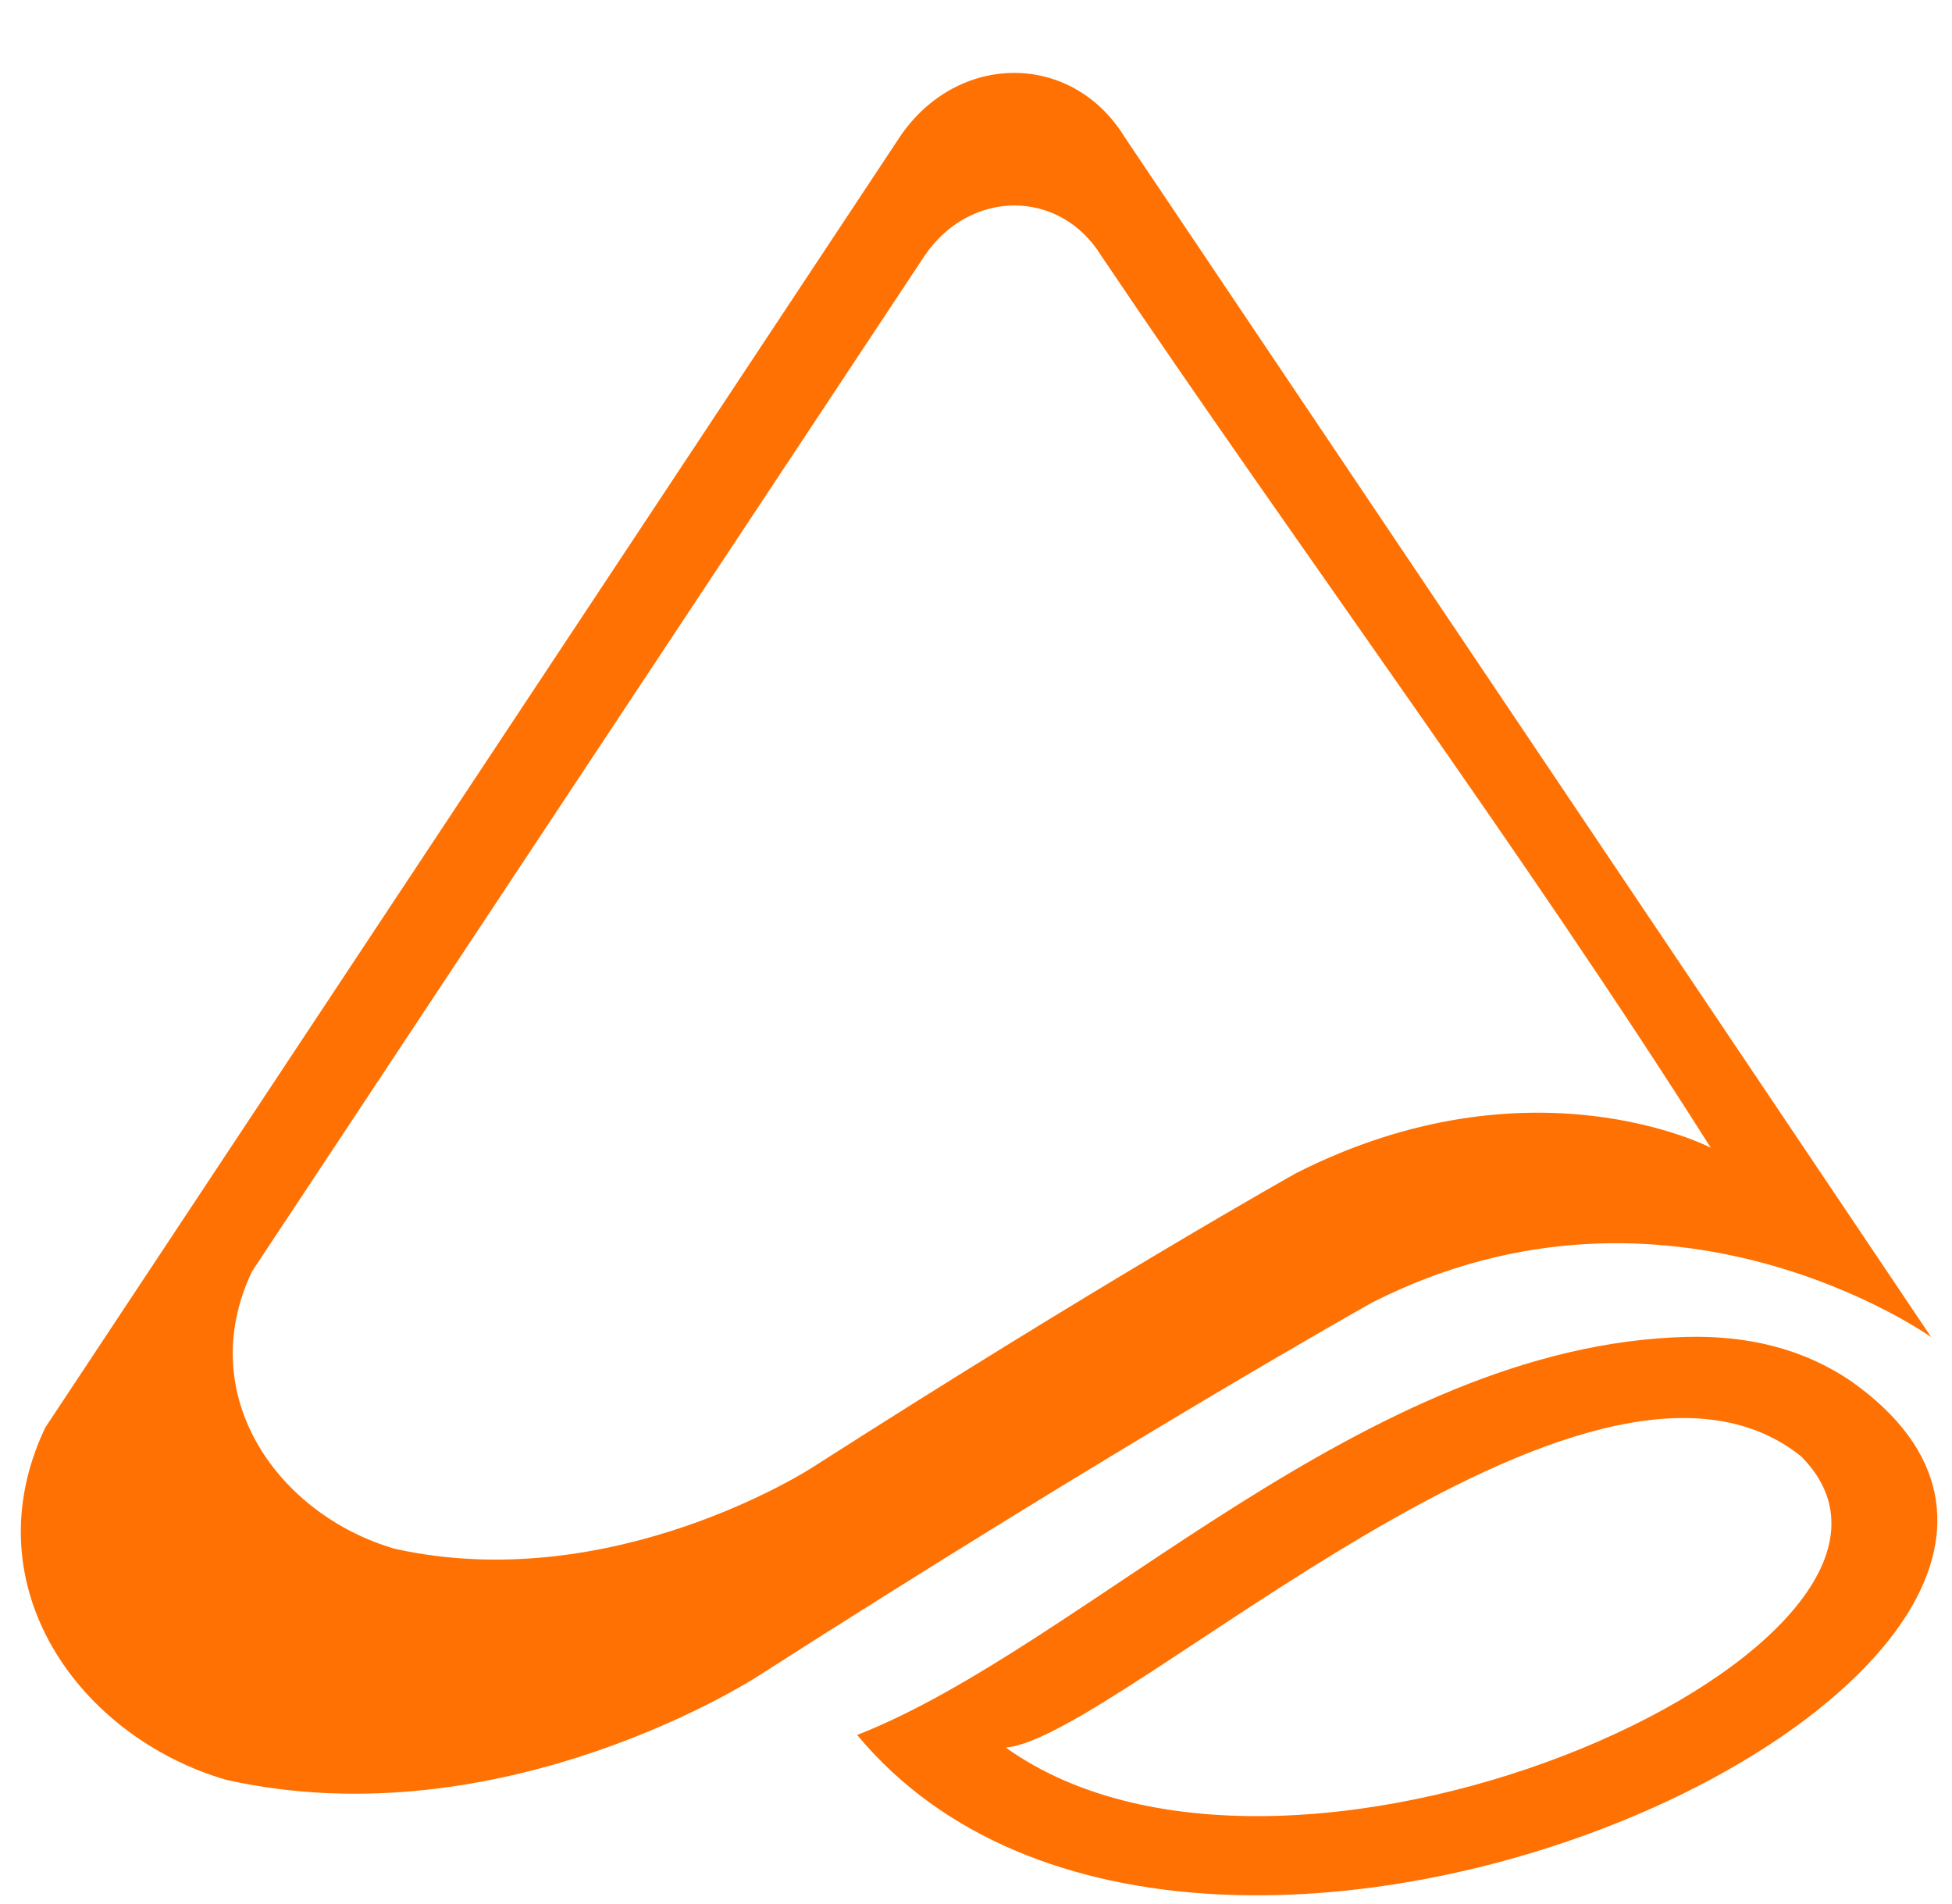
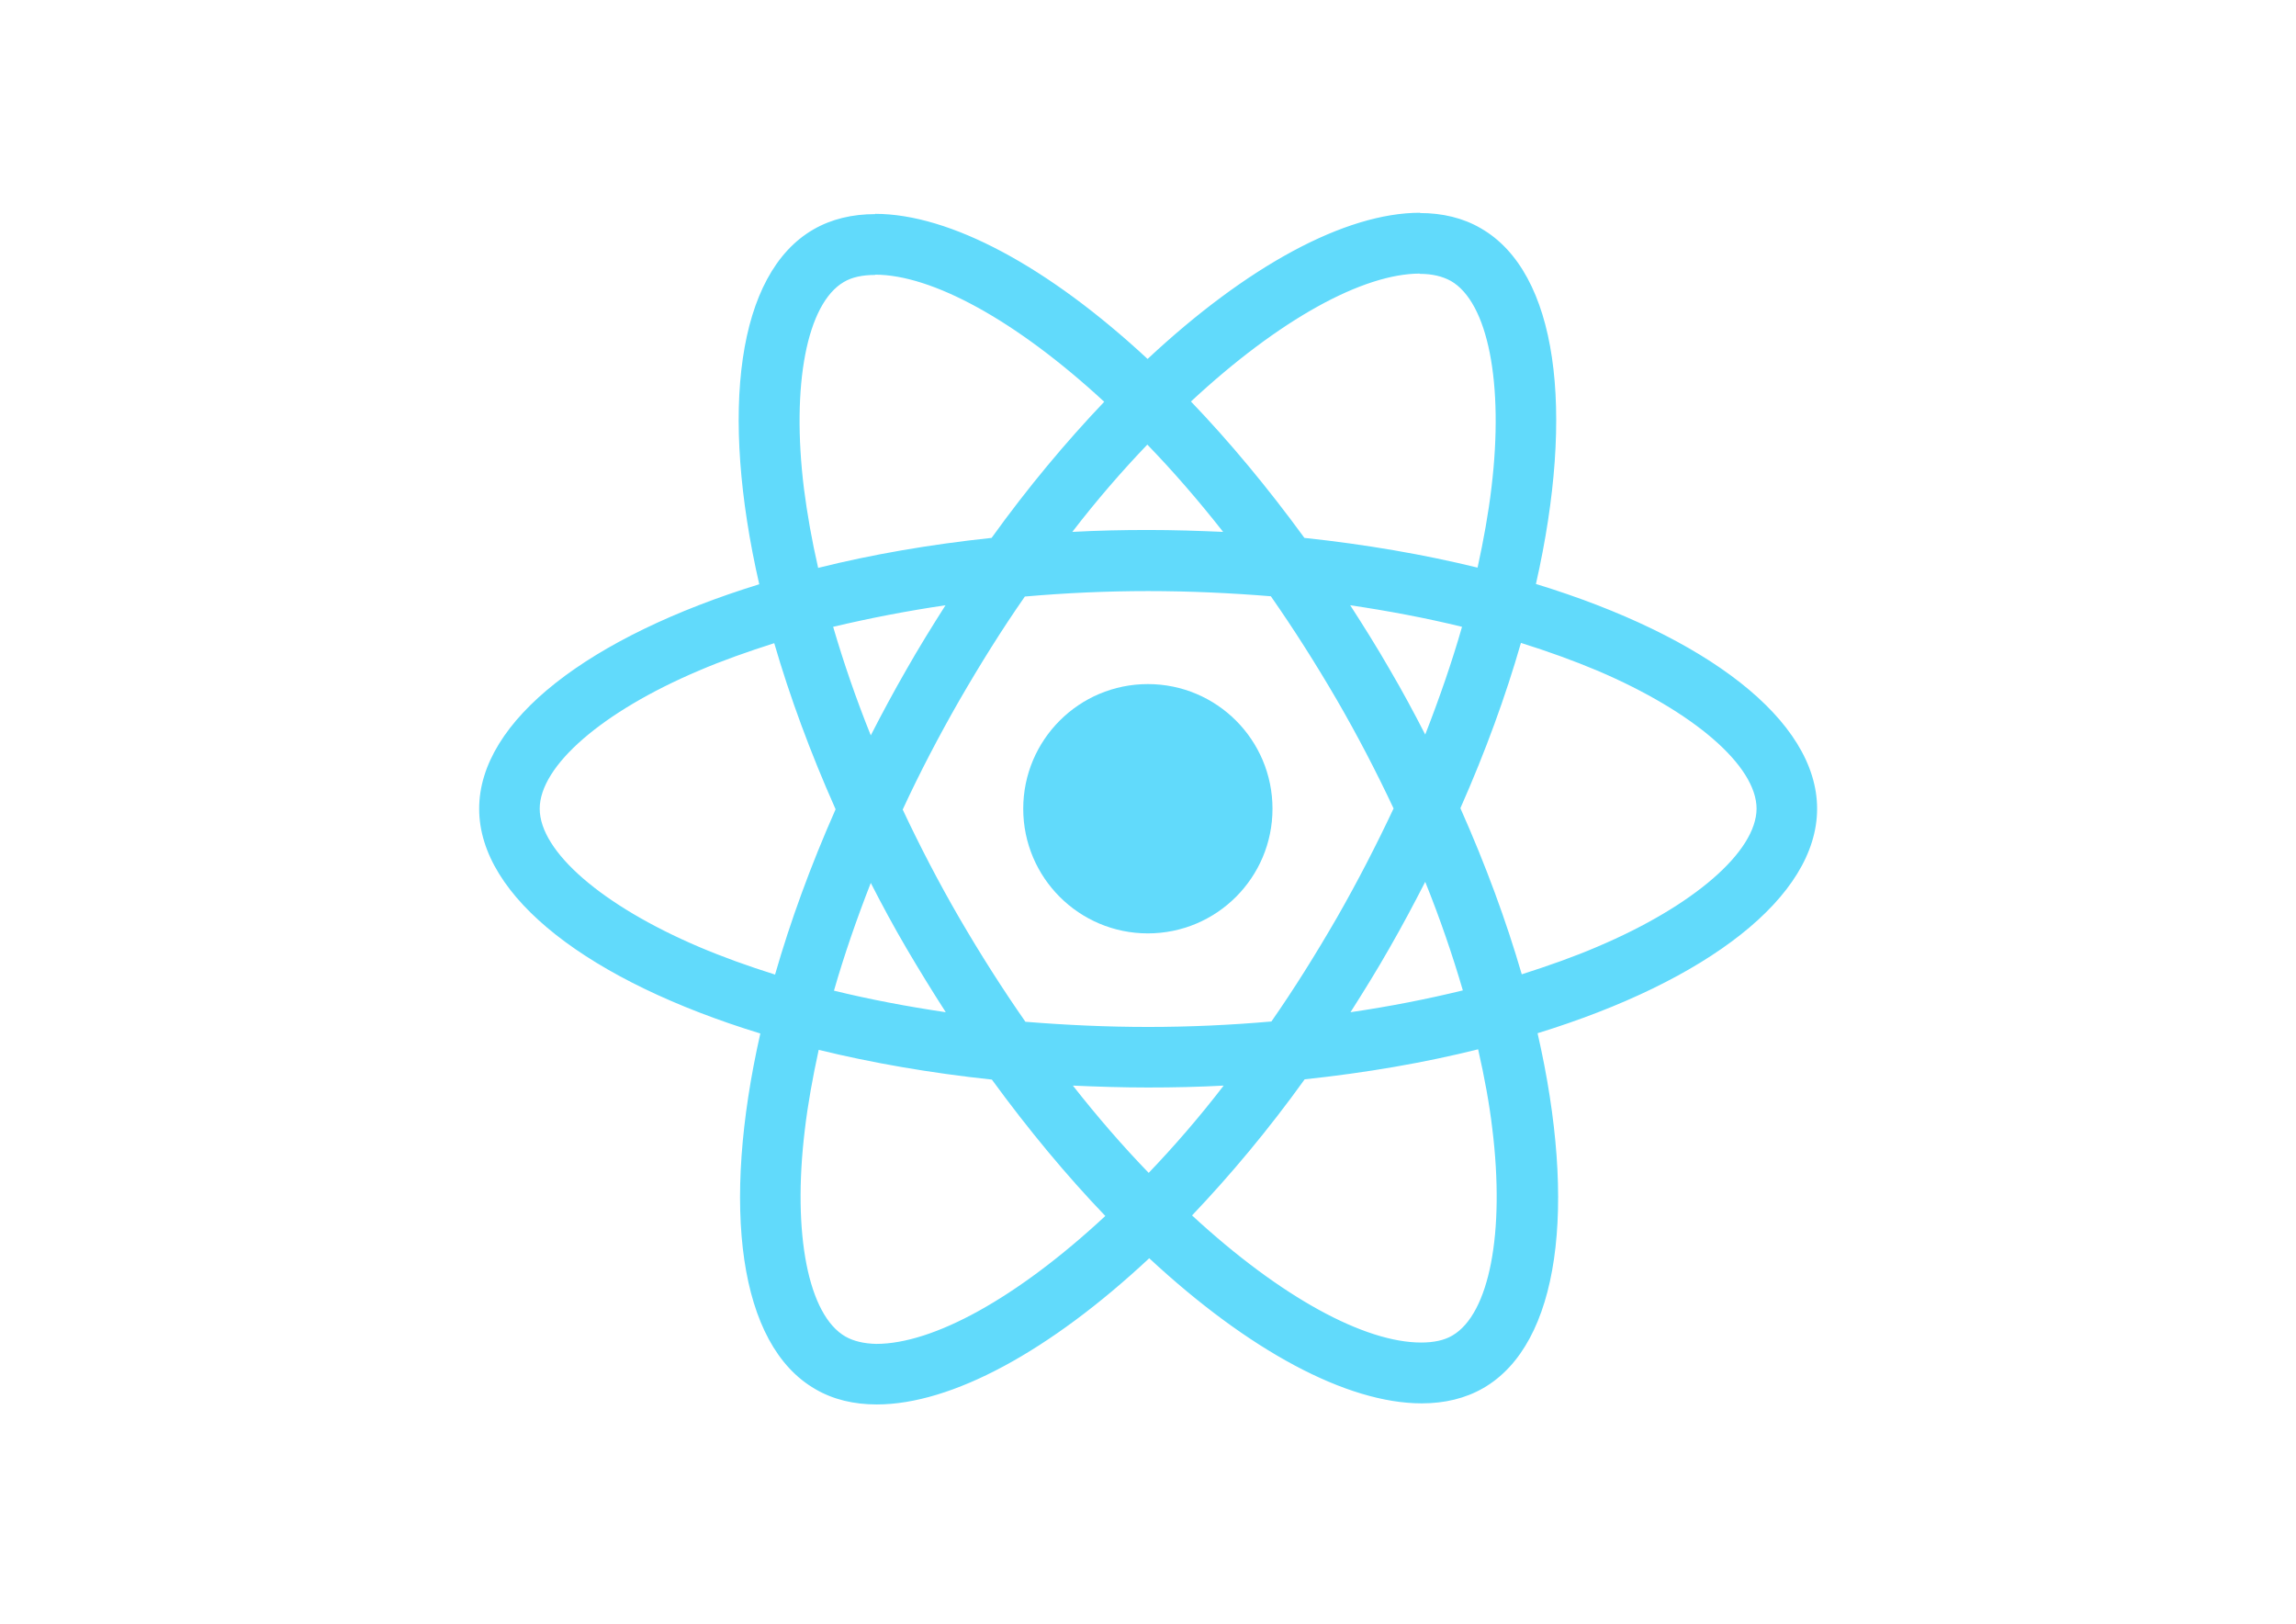
- <svg xmlns="http://www.w3.org/2000/svg" width="187.47" height="182.806" viewBox="0 0 187.47 182.806" id="svg4195" version="1.1">
-   <defs id="defs4197" />
-   <g id="layer1" transform="translate(-493.0913,-1311.168)" style="opacity:1">
-     <path style="opacity:1;fill:#ff7102;fill-opacity:1;fill-rule:evenodd;stroke:none;stroke-width:1px;stroke-linecap:butt;stroke-linejoin:miter;stroke-opacity:1" d="m 590.467,1318.168 c -4.085,0.01 -8.23,2.082 -10.983,6.187 l -82.048,123.892 c -7.211,15.19 3.238,29.709 17.402,33.826 26.605,5.925 50.972,-9.914 50.972,-9.914 35.892,-22.966 59.072,-35.93 59.072,-35.93 28.605,-14.501 53.627,3.292 53.68,3.33 l -77.443,-115.204 c -2.538,-4.141 -6.566,-6.196 -10.651,-6.187 z m 0.034,12.73 c 3.215,-0.01 6.385,1.611 8.382,4.87 18.914,28.075 40.41,57.02 58.509,85.602 0,0 -17.273,-8.988 -39.806,2.435 0,0 -18.247,10.204 -46.491,28.277 0,0 -19.169,12.457 -40.105,7.794 -11.146,-3.24 -19.374,-14.667 -13.7,-26.62 l 64.572,-97.487 c 2.167,-3.23 5.424,-4.863 8.639,-4.87 z" id="path5398" />
-     <path style="fill:#ff7102;fill-opacity:1;fill-rule:evenodd;stroke:none;stroke-width:1px;stroke-linecap:butt;stroke-linejoin:miter;stroke-opacity:1" d="m 655.075,1439.537 c -30.943,0.765 -57.794,29.676 -79.664,38.221 33.249,39.96 132.792,-7.446 95.517,-33.93 -4.729,-3.224 -10.085,-4.433 -15.853,-4.29 z m 10.981,11.457 c 17.547,17.529 -48.352,48.024 -76.374,27.971 10.737,-0.829 55.926,-44.308 76.374,-27.971 z" id="path5404" />
+ <svg xmlns="http://www.w3.org/2000/svg" viewBox="0 0 841.9 595.3">
+   <g fill="#61DAFB">
+     <path d="M666.3 296.5c0-32.5-40.7-63.3-103.1-82.4 14.4-63.6 8-114.2-20.2-130.4-6.5-3.8-14.1-5.6-22.4-5.6v22.3c4.6 0 8.3.9 11.4 2.6 13.6 7.8 19.5 37.5 14.9 75.7-1.1 9.4-2.9 19.3-5.1 29.4-19.6-4.8-41-8.5-63.5-10.9-13.5-18.5-27.5-35.3-41.6-50 32.6-30.3 63.2-46.9 84-46.9V78c-27.5 0-63.5 19.6-99.9 53.6-36.4-33.8-72.4-53.2-99.9-53.2v22.3c20.7 0 51.4 16.5 84 46.6-14 14.7-28 31.4-41.3 49.9-22.6 2.4-44 6.1-63.6 11-2.3-10-4-19.7-5.2-29-4.7-38.2 1.1-67.9 14.6-75.8 3-1.8 6.9-2.6 11.5-2.6V78.5c-8.4 0-16 1.8-22.6 5.6-28.1 16.2-34.4 66.7-19.9 130.1-62.2 19.2-102.7 49.9-102.7 82.3 0 32.5 40.7 63.3 103.1 82.4-14.4 63.6-8 114.2 20.2 130.4 6.5 3.8 14.1 5.6 22.5 5.6 27.5 0 63.5-19.6 99.9-53.6 36.4 33.8 72.4 53.2 99.9 53.2 8.4 0 16-1.8 22.6-5.6 28.1-16.2 34.4-66.7 19.9-130.1 62-19.1 102.5-49.9 102.5-82.3zm-130.2-66.7c-3.7 12.9-8.3 26.2-13.5 39.5-4.1-8-8.4-16-13.1-24-4.6-8-9.5-15.8-14.4-23.4 14.2 2.1 27.9 4.7 41 7.9zm-45.8 106.5c-7.8 13.5-15.8 26.3-24.1 38.2-14.9 1.3-30 2-45.2 2-15.1 0-30.2-.7-45-1.9-8.3-11.9-16.4-24.6-24.2-38-7.6-13.1-14.5-26.4-20.8-39.8 6.2-13.4 13.2-26.8 20.7-39.9 7.8-13.5 15.8-26.3 24.1-38.2 14.9-1.3 30-2 45.2-2 15.1 0 30.2.7 45 1.9 8.3 11.9 16.4 24.6 24.2 38 7.6 13.1 14.5 26.4 20.8 39.8-6.3 13.4-13.2 26.8-20.7 39.9zm32.3-13c5.4 13.4 10 26.8 13.8 39.8-13.1 3.2-26.9 5.9-41.2 8 4.9-7.7 9.8-15.6 14.4-23.7 4.6-8 8.9-16.1 13-24.1zM421.2 430c-9.3-9.6-18.6-20.3-27.8-32 9 .4 18.2.7 27.5.7 9.4 0 18.7-.2 27.8-.7-9 11.7-18.3 22.4-27.5 32zm-74.4-58.9c-14.2-2.1-27.9-4.7-41-7.9 3.7-12.9 8.3-26.2 13.5-39.5 4.1 8 8.4 16 13.1 24 4.7 8 9.5 15.8 14.4 23.4zM420.7 163c9.3 9.6 18.6 20.3 27.8 32-9-.4-18.2-.7-27.5-.7-9.4 0-18.7.2-27.8.7 9-11.7 18.3-22.4 27.5-32zm-74 58.9c-4.9 7.7-9.8 15.6-14.4 23.7-4.6 8-8.9 16-13 24-5.4-13.4-10-26.8-13.8-39.8 13.1-3.1 26.9-5.8 41.2-7.9zm-90.5 125.2c-35.4-15.1-58.3-34.9-58.3-50.6 0-15.7 22.9-35.6 58.3-50.6 8.6-3.7 18-7 27.7-10.1 5.7 19.6 13.2 40 22.5 60.9-9.2 20.8-16.6 41.1-22.2 60.6-9.9-3.1-19.3-6.5-28-10.2zM310 490c-13.6-7.8-19.5-37.5-14.9-75.7 1.1-9.4 2.9-19.3 5.1-29.4 19.6 4.8 41 8.5 63.5 10.9 13.5 18.5 27.5 35.3 41.6 50-32.6 30.3-63.2 46.9-84 46.9-4.5-.1-8.3-1-11.3-2.7zm237.2-76.2c4.7 38.2-1.1 67.9-14.6 75.8-3 1.8-6.9 2.6-11.5 2.6-20.7 0-51.4-16.5-84-46.6 14-14.7 28-31.4 41.3-49.9 22.6-2.4 44-6.1 63.6-11 2.3 10.1 4.1 19.8 5.2 29.1zm38.5-66.7c-8.6 3.7-18 7-27.7 10.1-5.7-19.6-13.2-40-22.5-60.9 9.2-20.8 16.6-41.1 22.2-60.6 9.9 3.1 19.3 6.5 28.1 10.2 35.4 15.1 58.3 34.9 58.3 50.6-.1 15.7-23 35.6-58.4 50.6zM320.8 78.4z" />
+     <circle cx="420.9" cy="296.5" r="45.7" />
+     <path d="M520.5 78.1z" />
  </g>
</svg>
